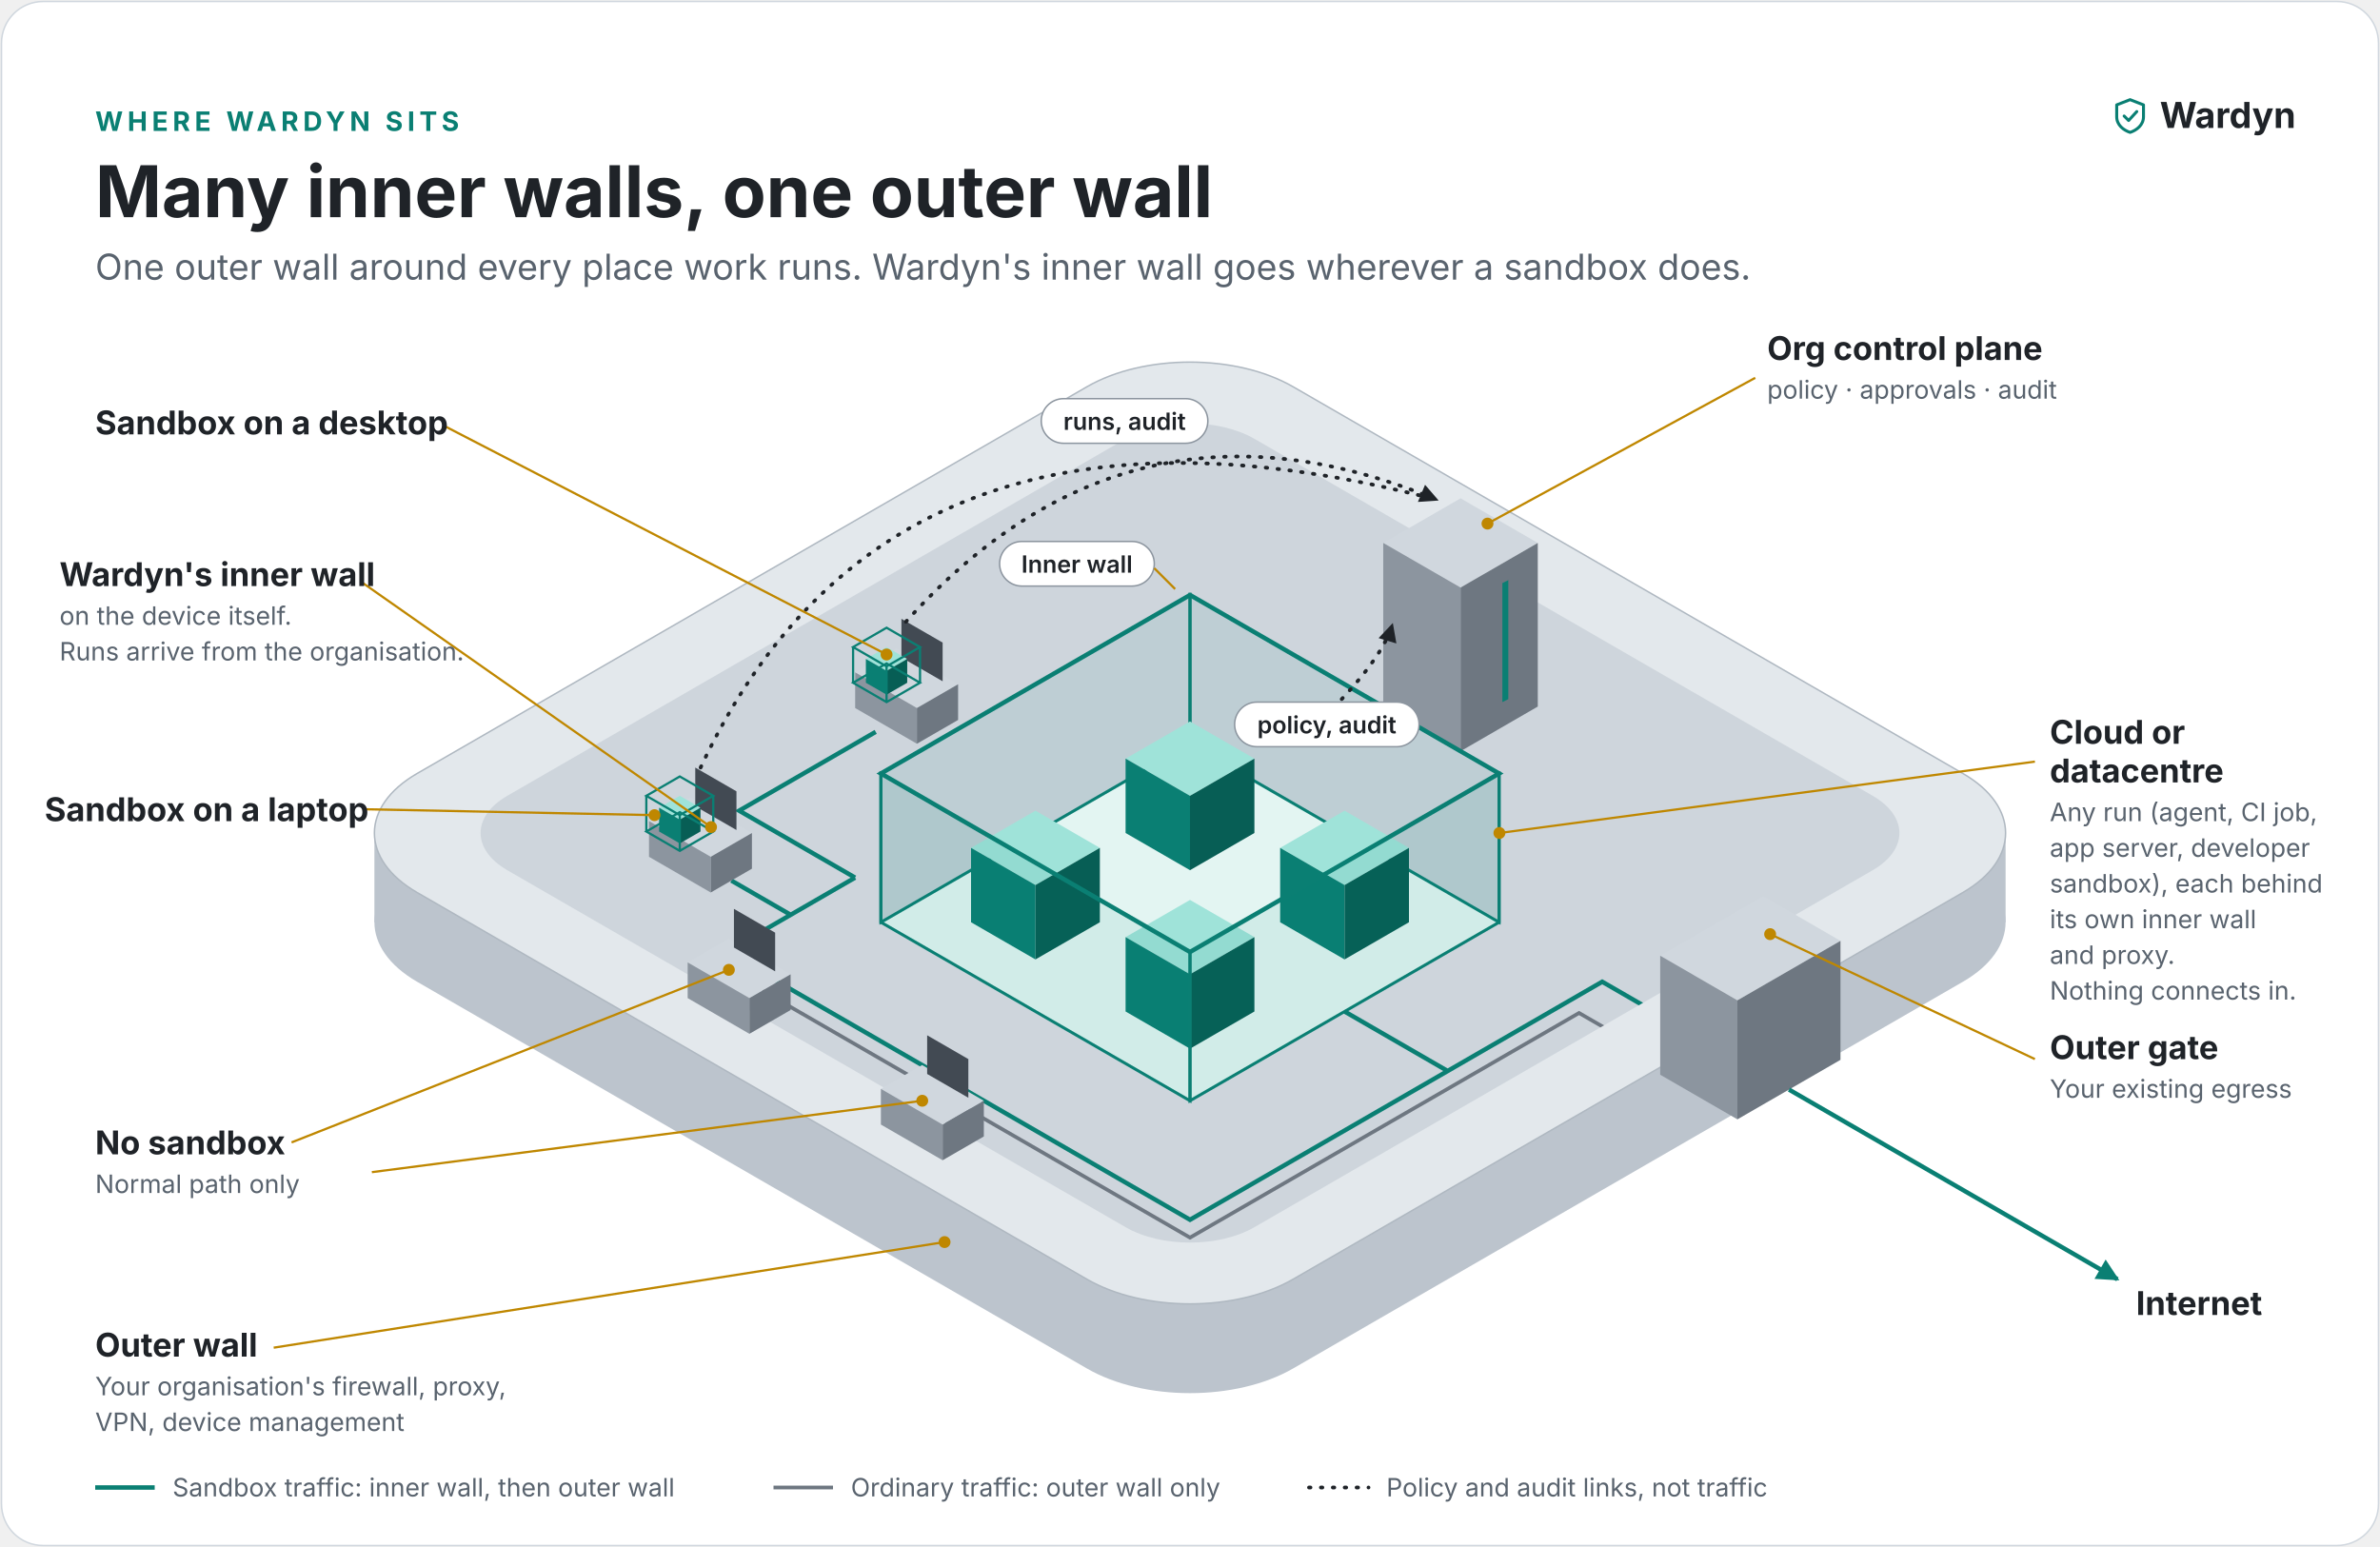
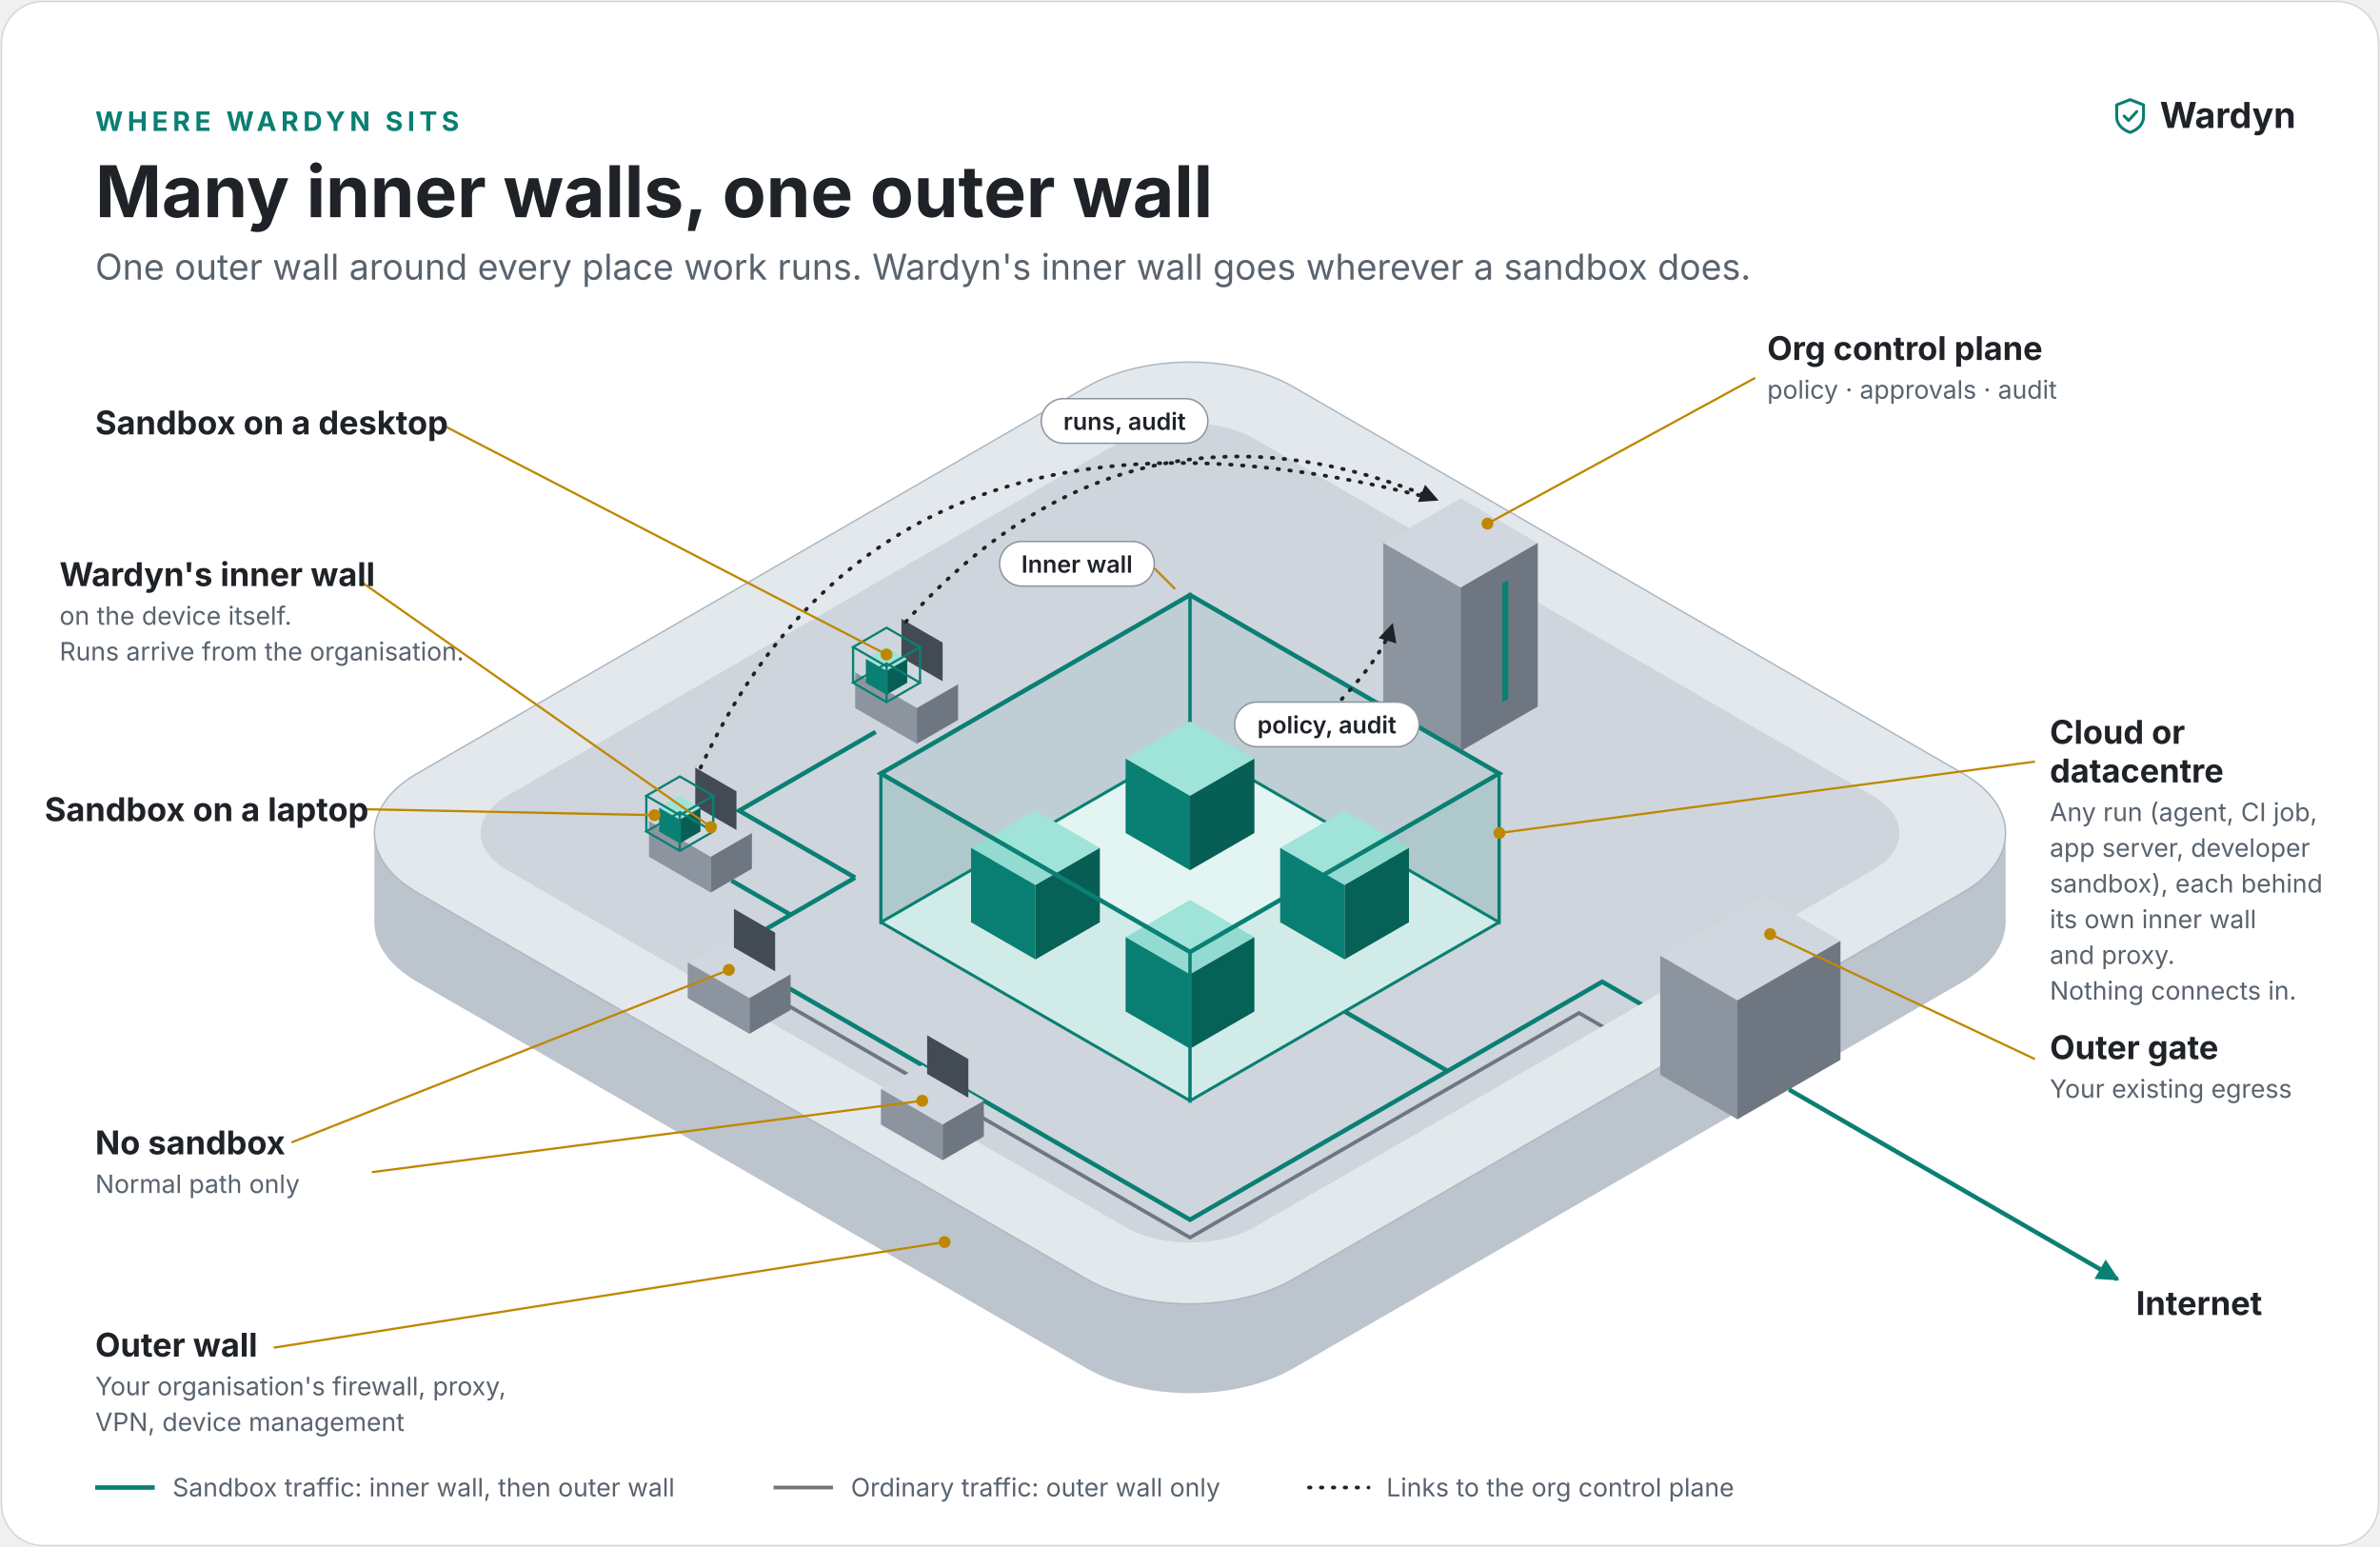
<svg xmlns="http://www.w3.org/2000/svg" viewBox="0 0 1600 1040" width="1600" height="1040" role="img" aria-labelledby="title desc" font-family="Inter, -apple-system, BlinkMacSystemFont, 'Segoe UI', Helvetica, Arial, sans-serif">
  <style>
    .bg { fill: #ffffff; stroke: #d0d7de; }
    .w-side { fill: #bcc4cd; }
    .w-top { fill: #e3e8ec; stroke: #afb8c1; }
    .w-far { fill: #ced5dc; }
    .floor { fill: #f3f5f7; stroke: #afb8c1; }
    .box-top { fill: #d0d7de; }
    .box-l { fill: #8c959f; }
    .box-r { fill: #6e7781; }
    .screen { fill: #424a53; }
    .glass { fill: #0a7f73; fill-opacity: 0.08; stroke: #0a7f73; stroke-width: 2; }
    .glass-floor { fill: #e3f5f2; }
    .rim { fill: none; stroke: #0a7f73; stroke-width: 3; }
    .cube-top { fill: #9fe3d9; }
    .cube-l { fill: #0a7f73; }
    .cube-r { fill: #075e55; }
    .miniwall { fill: none; stroke: #0a7f73; stroke-width: 1.5; }
    .pill { fill: #ffffff; stroke: #8c959f; }
    .t { fill: #1f2328; }
    .m { fill: #59636e; }
    .a { fill: #0a7f73; }
    .fa { fill: #0a7f73; }
    .ft { fill: #1f2328; }
    .sha { stroke: #0a7f73; }
    .sb { fill: none; stroke: #0a7f73; stroke-width: 3; }
    .ord { fill: none; stroke: #6e7781; stroke-width: 2.5; }
    .link { fill: none; stroke: #1f2328; stroke-width: 2.5; stroke-dasharray: 1 7; stroke-linecap: round; }
    .lead { fill: none; stroke: #bf8700; stroke-width: 1.5; }
    .dot { fill: #bf8700; }
    .eyebrow { font-size: 18px; font-weight: 700; letter-spacing: 3px; }
    @media (prefers-color-scheme: dark) {
        .bg { fill: #0d1117; stroke: #3d444d; }
        .w-side { fill: #1c2128; }
        .w-top { fill: #2d333b; stroke: #4d5561; }
        .w-far { fill: #22272e; }
        .floor { fill: #161b22; stroke: #4d5561; }
        .box-top { fill: #545d68; }
        .box-l { fill: #373e47; }
        .box-r { fill: #2d333b; }
        .screen { fill: #1c2128; }
        .glass { fill: #2dd4bf; fill-opacity: 0.08; stroke: #2dd4bf; stroke-width: 2; }
        .glass-floor { fill: #0d2b28; }
        .rim { fill: none; stroke: #2dd4bf; stroke-width: 3; }
        .cube-top { fill: #99f6e4; }
        .cube-l { fill: #2dd4bf; }
        .cube-r { fill: #14958a; }
        .miniwall { fill: none; stroke: #2dd4bf; stroke-width: 1.5; }
        .pill { fill: #161b22; stroke: #4d5561; }
        .t { fill: #f0f6fc; }
        .m { fill: #9198a1; }
        .a { fill: #2dd4bf; }
        .fa { fill: #2dd4bf; }
        .ft { fill: #f0f6fc; }
        .sha { stroke: #2dd4bf; }
        .sb { fill: none; stroke: #2dd4bf; stroke-width: 3; }
        .ord { fill: none; stroke: #8b949e; stroke-width: 2.5; }
        .link { fill: none; stroke: #f0f6fc; stroke-width: 2.5; stroke-dasharray: 1 7; stroke-linecap: round; }
        .lead { fill: none; stroke: #e3b341; stroke-width: 1.5; }
        .dot { fill: #e3b341; }
    }
  </style>
  <defs>
    <marker id="ah-sb" viewBox="0 0 10 10" refX="9" refY="5" markerWidth="5" markerHeight="5" orient="auto-start-reverse">
      <path class="fa" d="M0 0 10 5 0 10z" />
    </marker>
    <marker id="ah-link" viewBox="0 0 10 10" refX="9" refY="5" markerWidth="5" markerHeight="5" orient="auto-start-reverse">
      <path class="ft" d="M0 0 10 5 0 10z" />
    </marker>
    <g id="shield">
      <path d="M0 -11 9 -7.5 V0.5 C9 6 4.5 9.5 0 11 C-4.5 9.5 -9 6 -9 0.5 V-7.5Z" fill="none" stroke-width="2" stroke-linejoin="round" />
      <path d="M-4 0 -1 3 4.5 -3" fill="none" stroke-width="2" stroke-linecap="round" stroke-linejoin="round" />
    </g>
    <g id="cube">
      <path class="cube-top" d="M0 -75 43.3 -50 0 -25 -43.3 -50Z" />
      <path class="cube-l" d="M-43.3 -50 0 -25 0 25 -43.3 0Z" />
      <path class="cube-r" d="M0 -25 43.3 -50 43.3 0 0 25Z" />
    </g>
    <g id="desk">
      <path class="box-top" d="M-6.9 -44 34.6 -20 6.9 -4 -34.6 -28Z" />
      <path class="box-l" d="M-34.6 -28 6.9 -4 6.9 20 -34.6 -4Z" />
      <path class="box-r" d="M6.9 -4 34.6 -20 34.6 4 6.9 20Z" />
      <path class="screen" d="M-3.5 -38 24.2 -22 24.2 -48 -3.5 -64Z" />
    </g>
    <g id="sandbox">
      <path class="cube-top" d="M0 -48 13.9 -40 0 -32 -13.9 -40Z" />
      <path class="cube-l" d="M-13.9 -40 0 -32 0 -16 -13.9 -24Z" />
      <path class="cube-r" d="M0 -32 13.9 -40 13.9 -24 0 -16Z" />
      <path class="miniwall" d="M0 -37 22.5 -24 0 -11 -22.5 -24Z M0 -61 22.5 -48 0 -35 -22.5 -48Z M22.5 -24 V-48 M0 -11 V-35 M-22.5 -24 V-48" />
    </g>
    <clipPath id="yard-floor">
      <rect x="-290" y="-290" width="580" height="580" rx="50" transform="translate(-60 -60)" />
    </clipPath>
    <clipPath id="yard">
      <rect x="-290" y="-290" width="580" height="580" rx="50" transform="matrix(0.866 0.5 -0.866 0.5 800 560)" />
    </clipPath>
  </defs>
  <rect class="bg" x="1" y="1" width="1598" height="1038" rx="28" />
  <text class="a eyebrow" x="64" y="88">WHERE WARDYN SITS</text>
  <use class="sha" href="#shield" x="1432" y="78" />
  <text class="t" x="1452" y="86" font-size="24" font-weight="700">Wardyn</text>
  <text class="t" x="64" y="146" font-size="48" font-weight="700">Many inner walls, one outer wall</text>
  <text class="m" x="64" y="188" font-size="24">One outer wall around every place work runs. Wardyn's inner wall goes wherever a sandbox does.</text>
  <rect class="w-side" x="-340" y="-340" width="680" height="680" rx="80" transform="matrix(0.866 0.5 -0.866 0.5 800 620)" />
  <path class="w-side" d="M251.7 560 H1348.3 V620 H251.7Z" />
  <rect class="w-top" x="-340" y="-340" width="680" height="680" rx="80" transform="matrix(0.866 0.5 -0.866 0.5 800 560)" vector-effect="non-scaling-stroke" />
  <rect class="w-far" x="-290" y="-290" width="580" height="580" rx="50" transform="matrix(0.866 0.5 -0.866 0.5 800 560)" />
  <rect class="floor" x="-290" y="-290" width="580" height="580" rx="50" transform="matrix(0.866 0.5 -0.866 0.5 800 620)" clip-path="url(#yard)" vector-effect="non-scaling-stroke" />
  <g transform="matrix(0.866 0.5 -0.866 0.5 800 620)" clip-path="url(#yard-floor)">
    <path class="ord" d="M-120 212 H212 V-90 H290 M40 212 V230" vector-effect="non-scaling-stroke" />
    <path class="sb" d="M120 0 H200 V-120 H290 M-250 -6 V100 H-160 M-206 150 H-160 M-160 100 V200 H200 V-120" vector-effect="non-scaling-stroke" />
  </g>
  <path class="box-top" d="M981.9 335 1033.8 365 981.9 395 929.9 365Z" />
  <path class="box-l" d="M929.9 365 981.9 395 981.9 505 929.9 475Z" />
  <path class="box-r" d="M981.9 395 1033.8 365 1033.8 475 981.9 505Z" />
  <path class="fa" d="M1010 392 1014 390 1014 470 1010 472Z" />
  <use href="#desk" x="609.5" y="480" />
  <use href="#sandbox" x="596" y="483" />
  <path class="glass-floor" d="M800 500 1007.8 620 800 740 592.2 620Z" />
  <path class="glass" d="M592.2 620 800 500 800 400 592.2 520Z" />
  <path class="glass" d="M800 500 1007.8 620 1007.8 520 800 400Z" />
  <use href="#cube" x="800" y="560" />
  <use href="#cube" x="696.1" y="620" />
  <use href="#cube" x="903.9" y="620" />
  <use href="#cube" x="800" y="680" />
  <path class="glass" d="M592.2 620 800 740 800 640 592.2 520Z" />
  <path class="glass" d="M800 740 1007.8 620 1007.8 520 800 640Z" />
  <path class="rim" d="M800 400 1007.8 520 800 640 592.2 520Z" />
  <use href="#desk" x="470.9" y="580" />
  <use href="#sandbox" x="457" y="583" />
  <use href="#desk" x="496.9" y="675" />
  <use href="#desk" x="626.8" y="760" />
  <path class="box-top" d="M1185.4 602.5 1237.3 632.5 1168 672.5 1116.1 642.5Z" />
  <path class="box-l" d="M1116.1 642.5 1168 672.5 1168 752.5 1116.1 722.5Z" />
  <path class="box-r" d="M1168 672.5 1237.3 632.5 1237.3 712.5 1168 752.5Z" />
  <path class="sb" d="M1202.7 732.5 1423.5 860" marker-end="url(#ah-sb)" />
  <text class="t" x="1436" y="884" font-size="22" font-weight="700">Internet</text>
  <path class="link" d="M609 418 Q760 250 966 336" marker-end="url(#ah-link)" />
  <path class="link" d="M471 516 Q600 240 966 336" />
  <rect class="pill" x="700" y="268" width="112" height="30" rx="15" />
  <text class="t" x="756" y="289" font-size="16" font-weight="600" text-anchor="middle">runs, audit</text>
  <path class="link" d="M902 470 Q930 440 936 420" marker-end="url(#ah-link)" />
  <rect class="pill" x="830" y="472" width="124" height="30" rx="15" />
  <text class="t" x="892" y="493" font-size="16" font-weight="600" text-anchor="middle">policy, audit</text>
  <rect class="pill" x="672" y="364" width="104" height="30" rx="15" />
  <text class="t" x="724" y="385" font-size="16" font-weight="600" text-anchor="middle">Inner wall</text>
  <path class="lead" d="M776 382 790 396" />
  <path class="lead" d="M298 286 L596 440" />
  <circle class="dot" cx="596" cy="440" r="4" />
  <text class="t" x="64" y="292" font-size="22" font-weight="700">Sandbox on a desktop</text>
  <path class="lead" d="M244 392 L478 556" />
  <circle class="dot" cx="478" cy="556" r="4" />
  <text class="t" x="40" y="394" font-size="22" font-weight="700">Wardyn's inner wall</text>
  <text class="m" x="40" y="420" font-size="17">on the device itself.</text>
  <text class="m" x="40" y="444" font-size="17">Runs arrive from the organisation.</text>
  <path class="lead" d="M244 544 L440 548" />
  <circle class="dot" cx="440" cy="548" r="4" />
  <text class="t" x="30" y="552" font-size="22" font-weight="700">Sandbox on a laptop</text>
  <path class="lead" d="M196 768 L490 652" />
  <circle class="dot" cx="490" cy="652" r="4" />
  <path class="lead" d="M250 788 L620 740" />
  <circle class="dot" cx="620" cy="740" r="4" />
  <text class="t" x="64" y="776" font-size="22" font-weight="700">No sandbox</text>
  <text class="m" x="64" y="802" font-size="17">Normal path only</text>
  <path class="lead" d="M184 906 L635 835" />
  <circle class="dot" cx="635" cy="835" r="4" />
  <text class="t" x="64" y="912" font-size="22" font-weight="700">Outer wall</text>
  <text class="m" x="64" y="938" font-size="17">Your organisation's firewall, proxy,</text>
  <text class="m" x="64" y="962" font-size="17">VPN, device management</text>
  <path class="lead" d="M1180 254 L1000 352" />
  <circle class="dot" cx="1000" cy="352" r="4" />
  <text class="t" x="1188" y="242" font-size="22" font-weight="700">Org control plane</text>
  <text class="m" x="1188" y="268" font-size="17">policy · approvals · audit</text>
  <path class="lead" d="M1368 512 L1008 560" />
  <circle class="dot" cx="1008" cy="560" r="4" />
  <text class="t" x="1378" y="500" font-size="22" font-weight="700">Cloud or</text>
  <text class="t" x="1378" y="526" font-size="22" font-weight="700">datacentre</text>
  <text class="m" x="1378" y="552" font-size="17">Any run (agent, CI job,</text>
  <text class="m" x="1378" y="576" font-size="17">app server, developer</text>
  <text class="m" x="1378" y="600" font-size="17">sandbox), each behind</text>
  <text class="m" x="1378" y="624" font-size="17">its own inner wall</text>
  <text class="m" x="1378" y="648" font-size="17">and proxy.</text>
  <text class="m" x="1378" y="672" font-size="17">Nothing connects in.</text>
  <path class="lead" d="M1368 712 L1190 628" />
  <circle class="dot" cx="1190" cy="628" r="4" />
  <text class="t" x="1378" y="712" font-size="22" font-weight="700">Outer gate</text>
  <text class="m" x="1378" y="738" font-size="17">Your existing egress</text>
  <path class="sb" d="M64 1000 H104" />
  <text class="m" x="116" y="1006" font-size="17">Sandbox traffic: inner wall, then outer wall</text>
  <path class="ord" d="M520 1000 H560" />
  <text class="m" x="572" y="1006" font-size="17">Ordinary traffic: outer wall only</text>
  <path class="link" d="M880 1000 H920" />
-   <text class="m" x="932" y="1006" font-size="17">Policy and audit links, not traffic</text>
+   <text class="m" x="932" y="1006" font-size="17">Links to the org control plane</text>
</svg>
